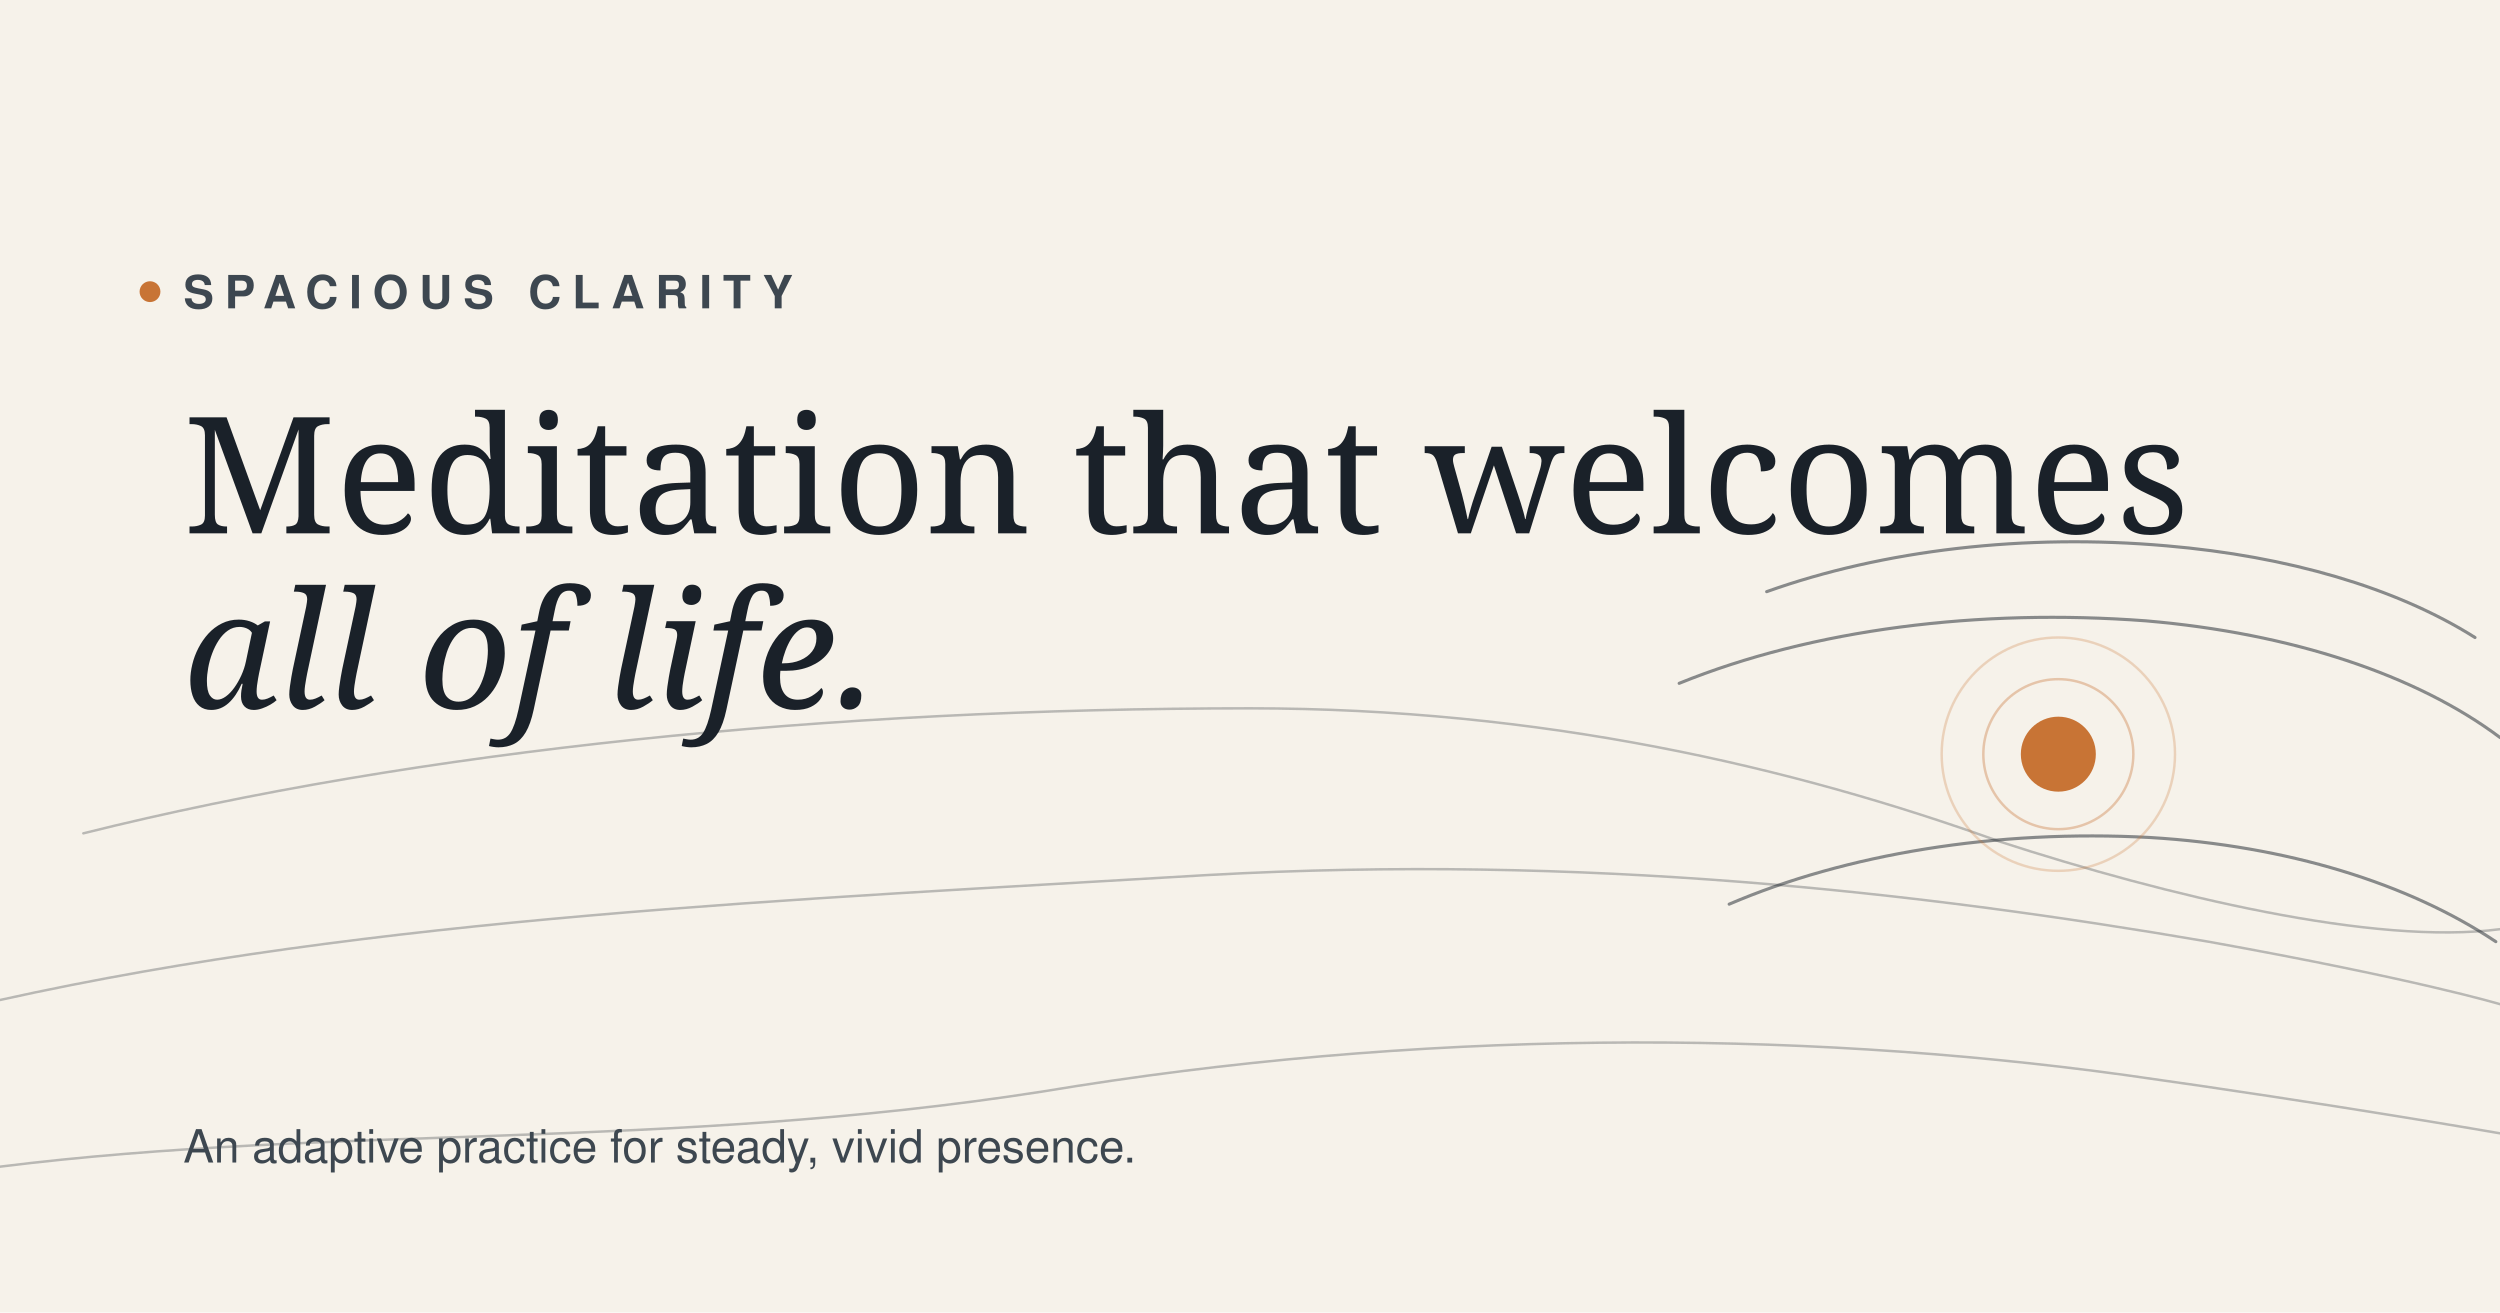
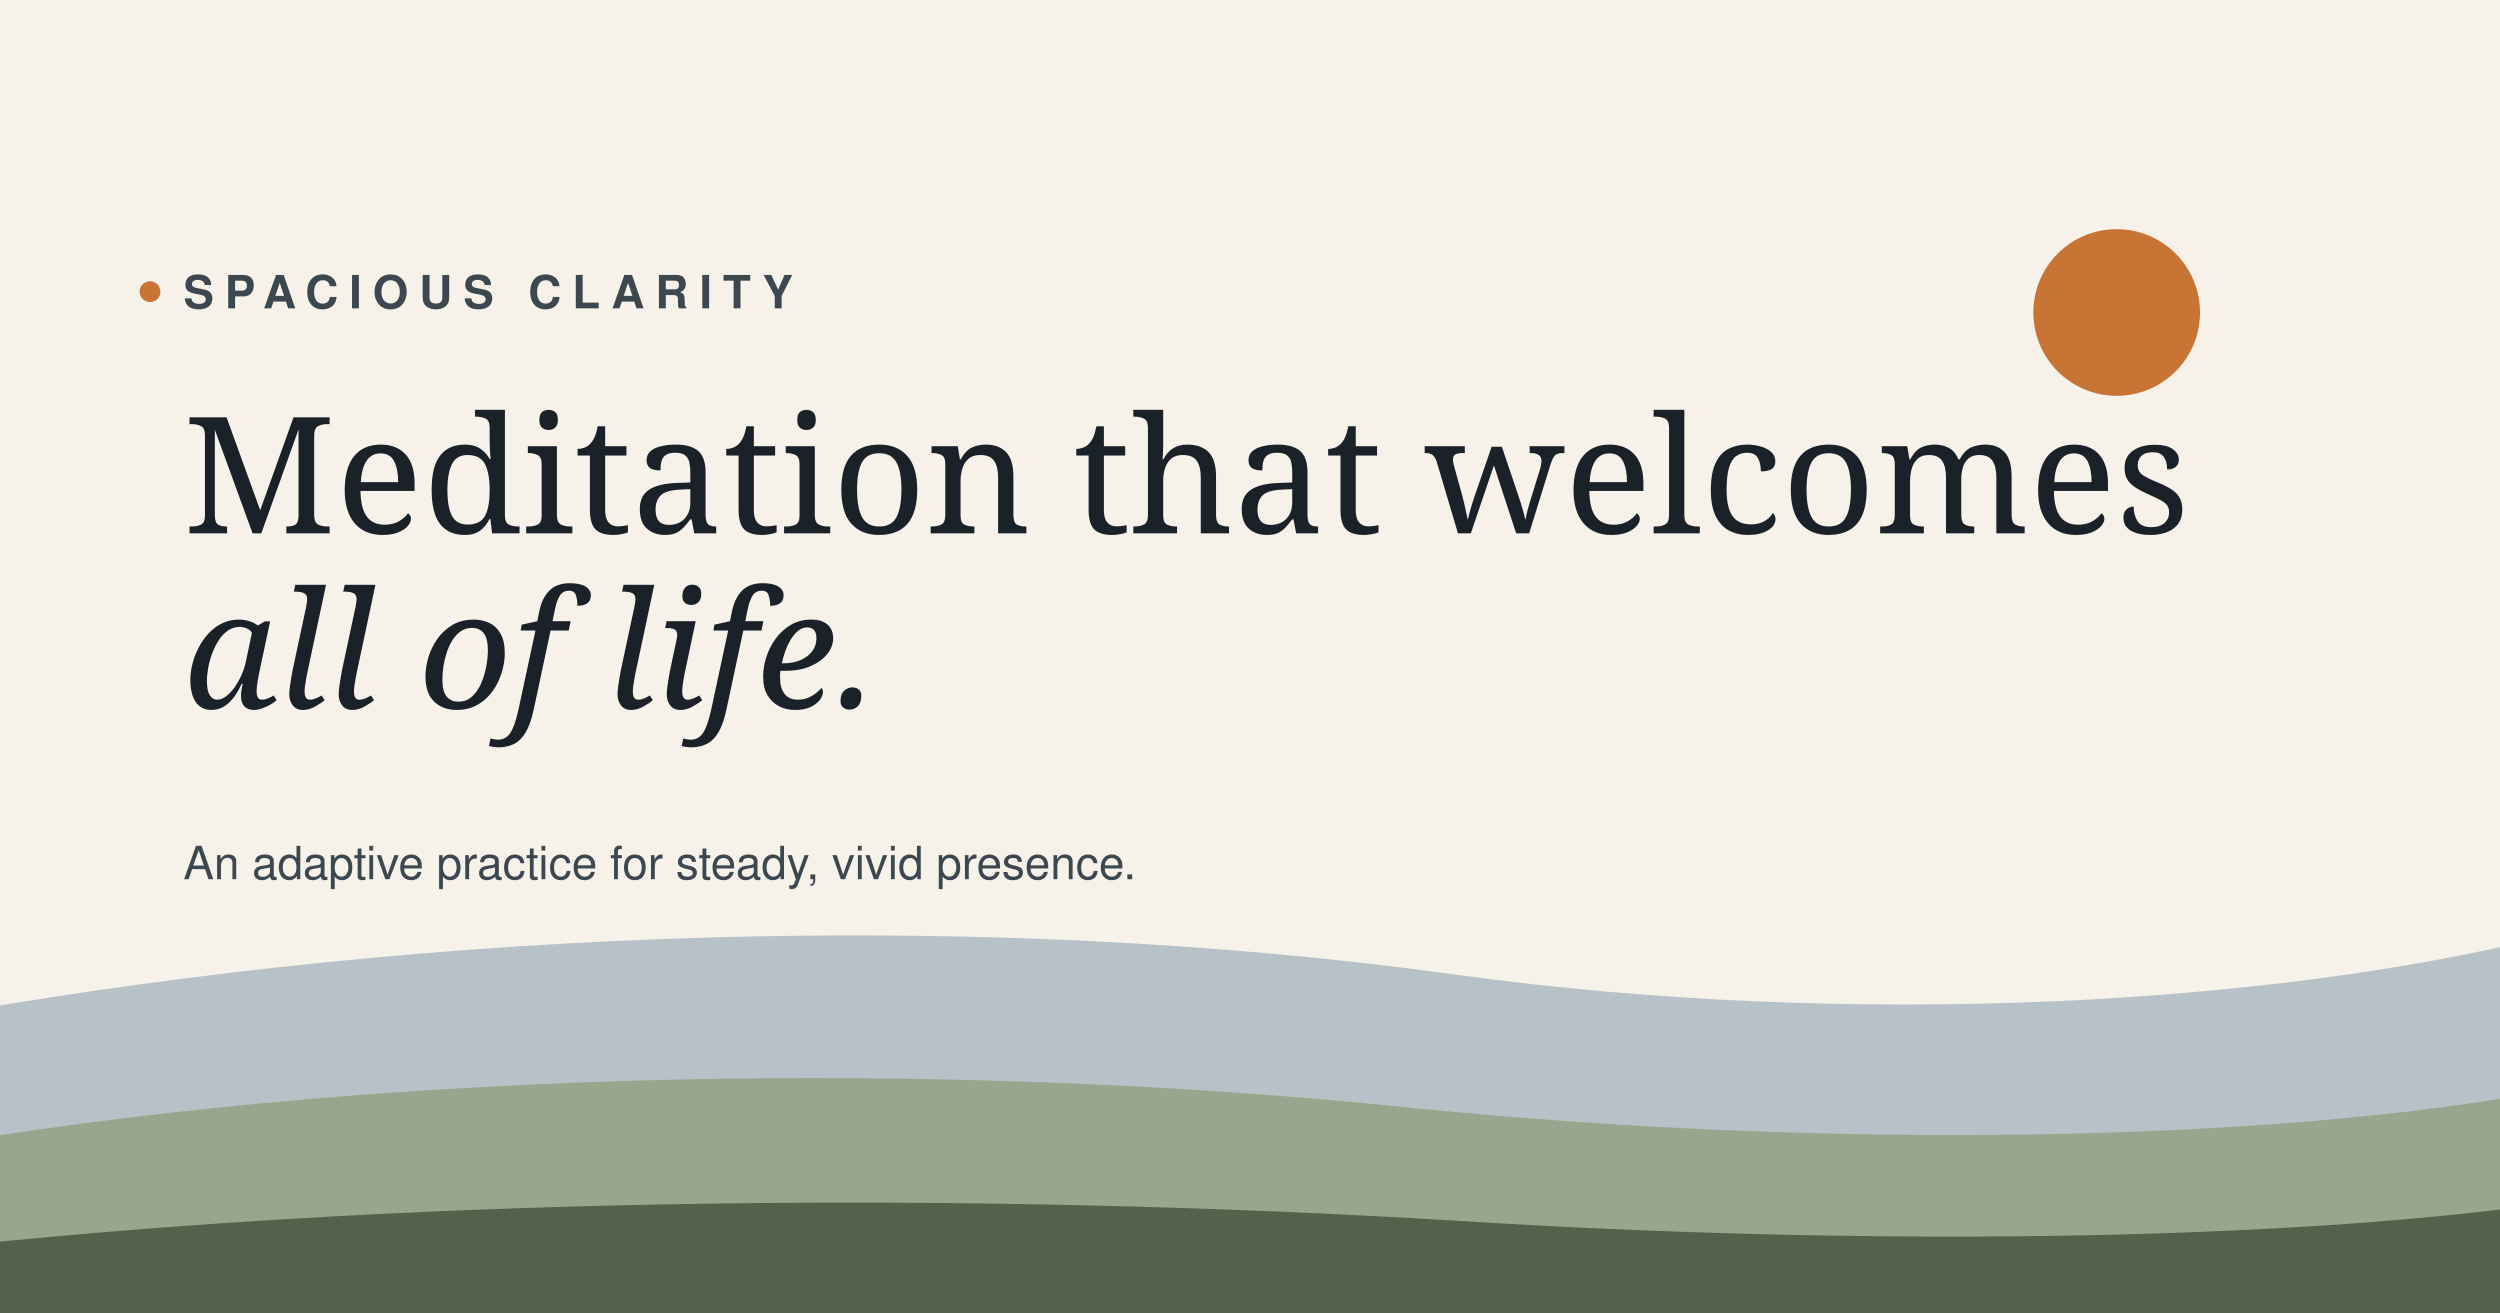
<svg xmlns="http://www.w3.org/2000/svg" viewBox="0 0 1200 630" role="img" aria-label="Spacious Clarity social card">
  <rect width="1200" height="630" fill="#F6F2EA" />
-   <g fill="none" stroke="#1A2129" stroke-linecap="round" stroke-linejoin="round" stroke-width="1.2" opacity="0.28">
-     <path d="M 0 560 C 160 540 320 552 500 524 C 680 494 860 494 1020 516 C 1120 530 1200 544 1200 544" />
-     <path d="M 0 480 C 180 440 380 432 580 420 C 760 410 920 428 1060 452 C 1160 470 1200 482 1200 482" />
-     <path d="M 40 400 C 200 360 400 340 600 340 C 740 340 860 368 960 404 C 1040 430 1140 454 1200 446" />
-   </g>
-   <g fill="none" stroke="#1A2129" stroke-linecap="round" stroke-linejoin="round" stroke-width="1.5" opacity="0.5">
-     <path d="M 848 284 C 904 264 972 256 1040 262 C 1098 267 1150 282 1188 306" />
-     <path d="M 806 328 C 870 302 950 292 1030 298 C 1100 304 1160 324 1200 354" />
-     <path d="M 830 434 C 886 410 958 398 1032 402 C 1098 406 1156 424 1198 452" />
-   </g>
-   <g transform="translate(988 362)">
-     <circle r="56" fill="none" stroke="#C87435" stroke-opacity="0.26" stroke-width="1.2" />
-     <circle r="36" fill="none" stroke="#C87435" stroke-opacity="0.36" stroke-width="1.2" />
-     <circle r="18" fill="#C87435" />
-   </g>
+   <circle cx="1016" cy="150" r="40" fill="#C87435" />
+   <path d="M -20 486 C 210 446 470 436 700 468 C 890 494 1090 482 1220 450 L 1220 650 L -20 650 Z" fill="#B7C2C8" />
+   <path d="M -20 548 C 190 514 450 508 680 532 C 880 552 1090 548 1220 524 L 1220 650 L -20 650 Z" fill="#99A68D" />
+   <path d="M -20 598 C 210 574 470 572 700 586 C 890 598 1090 596 1220 578 L 1220 650 L -20 650 Z" fill="#55624B" />
  <text x="88" y="148" fill="#3D4750" font-family="'Host Grotesk', Helvetica, sans-serif" font-size="22" font-weight="600" letter-spacing="5.2">SPACIOUS CLARITY</text>
  <text x="88" y="256" fill="#1A2129" font-family="'Literata', Georgia, serif" font-size="78" font-weight="400">Meditation that welcomes</text>
  <text x="88" y="340" fill="#1A2129" font-family="'Literata', Georgia, serif" font-size="78" font-weight="400" font-style="italic">all of life.</text>
-   <text x="88" y="558" fill="#3D4750" font-family="'Host Grotesk', Helvetica, sans-serif" font-size="22">An adaptive practice for steady, vivid presence.</text>
+   <text x="88" y="422" fill="#3D4750" font-family="'Host Grotesk', Helvetica, sans-serif" font-size="22">An adaptive practice for steady, vivid presence.</text>
  <circle cx="72" cy="140" r="5" fill="#C87435" />
</svg>
